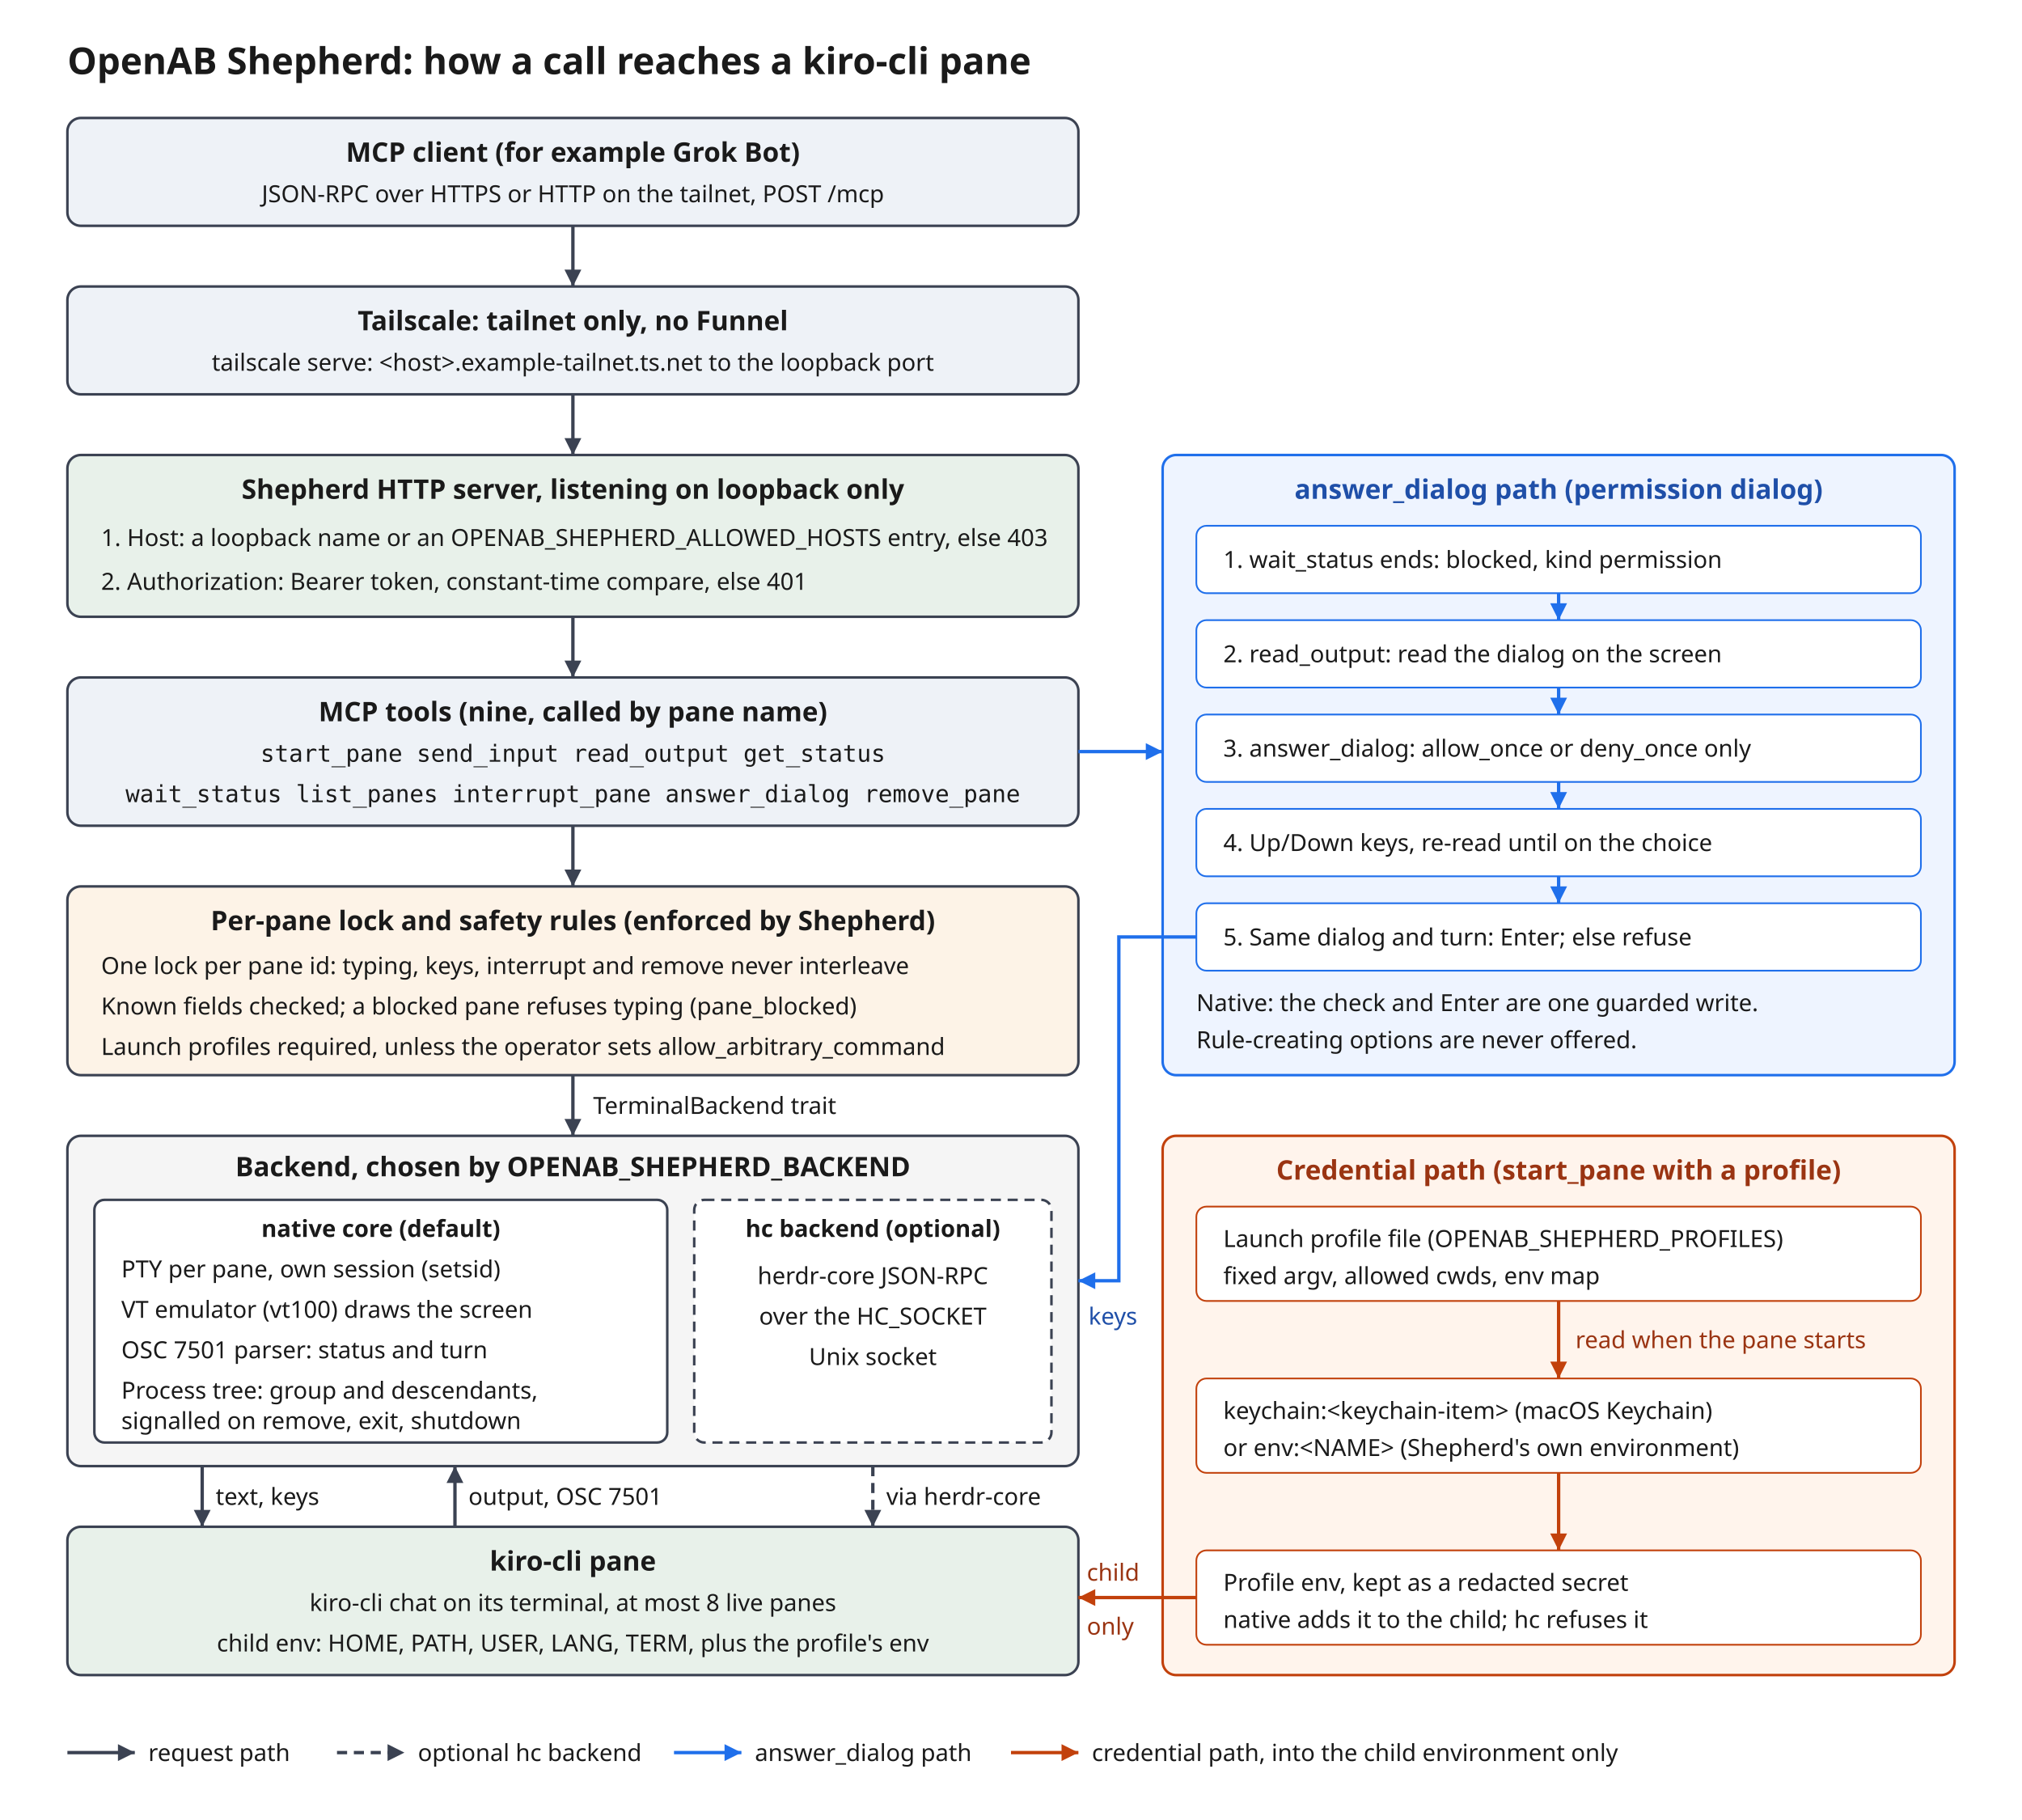
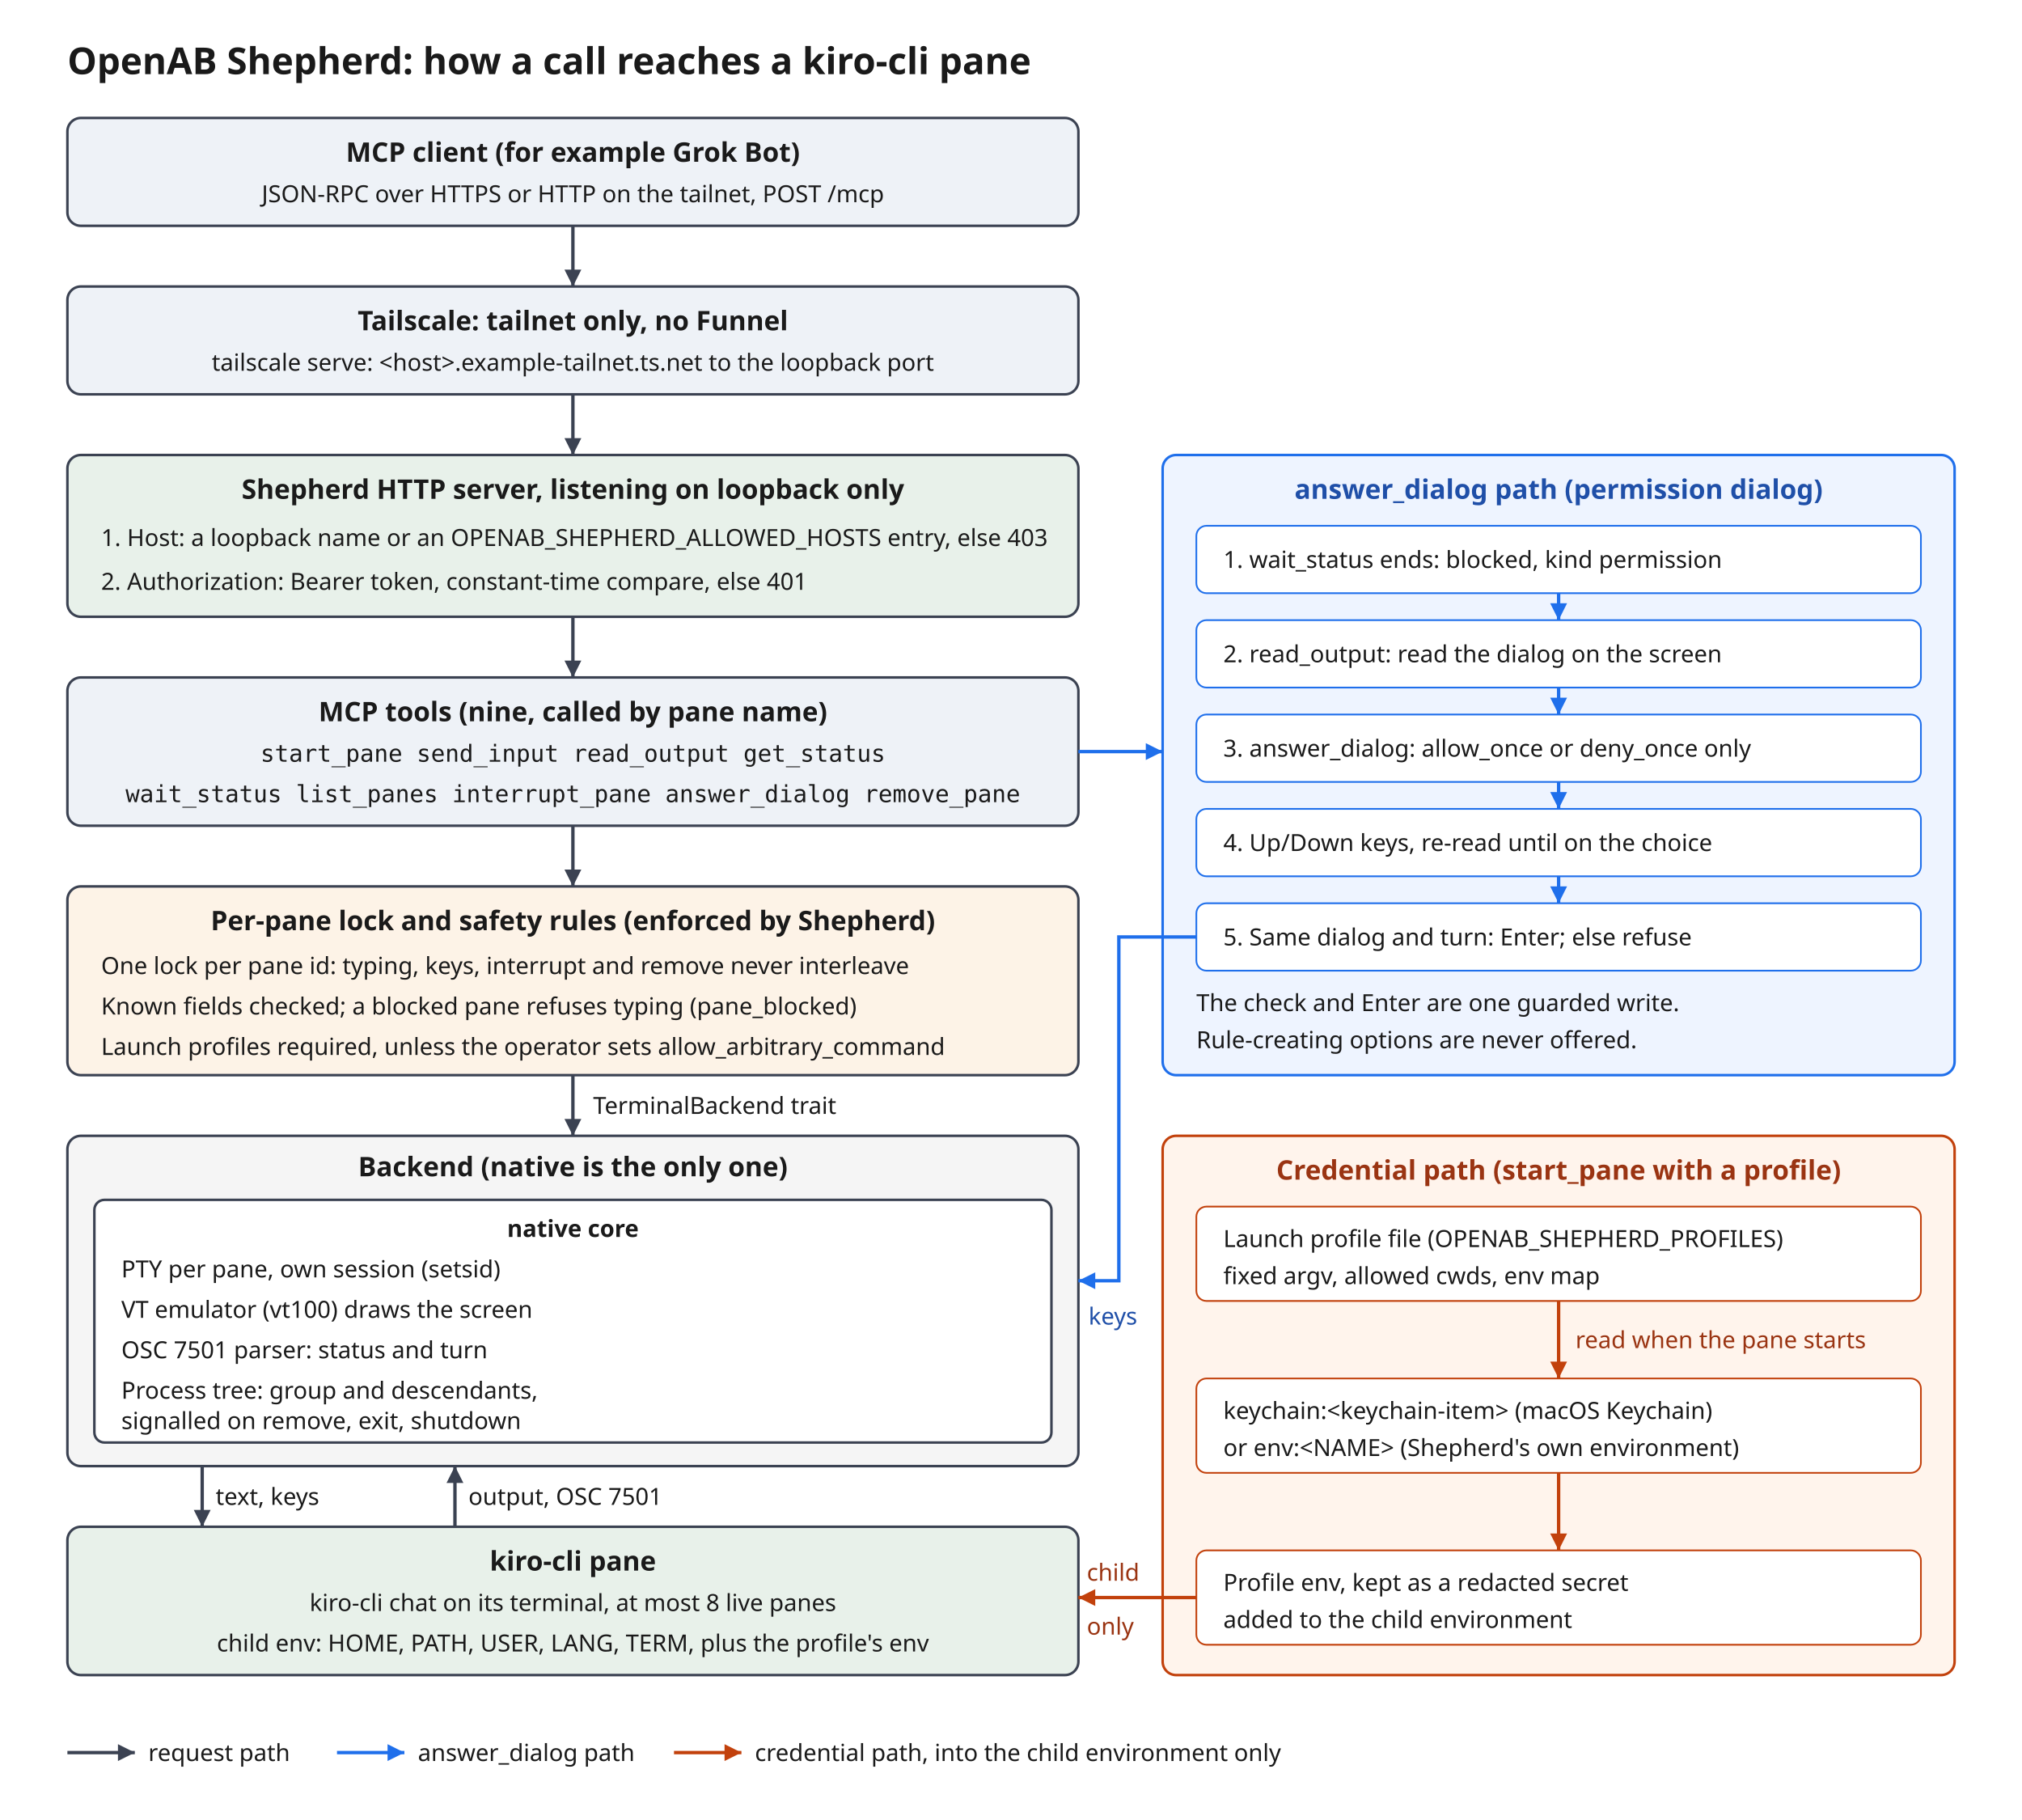
<svg xmlns="http://www.w3.org/2000/svg" width="1200" height="1080" viewBox="0 0 1200 1080" role="img" aria-labelledby="title desc">
  <defs>
    <marker id="arrow" viewBox="0 0 10 10" refX="10" refY="5" markerWidth="10" markerHeight="10" markerUnits="userSpaceOnUse" orient="auto">
      <path d="M0,0 L10,5 L0,10 z" fill="#3b4252" />
    </marker>
    <marker id="arrow-blue" viewBox="0 0 10 10" refX="10" refY="5" markerWidth="10" markerHeight="10" markerUnits="userSpaceOnUse" orient="auto">
      <path d="M0,0 L10,5 L0,10 z" fill="#1f6feb" />
    </marker>
    <marker id="arrow-orange" viewBox="0 0 10 10" refX="10" refY="5" markerWidth="10" markerHeight="10" markerUnits="userSpaceOnUse" orient="auto">
      <path d="M0,0 L10,5 L0,10 z" fill="#c2410c" />
    </marker>
  </defs>
  <rect id="background" x="0" y="0" width="1200" height="1080" fill="#ffffff" />
  <g font-family="sans-serif" font-size="14" fill="#1a1a1a">
    <text x="40" y="44" font-size="22" font-weight="bold">OpenAB Shepherd: how a call reaches a kiro-cli pane</text>
    <g id="client">
      <rect x="40" y="70" width="600" height="64" rx="8" fill="#eef2f7" stroke="#3b4252" stroke-width="1.5" />
      <text x="340" y="96" text-anchor="middle" font-size="16" font-weight="bold">MCP client (for example Grok Bot)</text>
      <text x="340" y="120" text-anchor="middle">JSON-RPC over HTTPS or HTTP on the tailnet, POST /mcp</text>
    </g>
    <line x1="340" y1="134" x2="340" y2="170" stroke="#3b4252" stroke-width="2" marker-end="url(#arrow)" />
    <g id="tailscale">
      <rect x="40" y="170" width="600" height="64" rx="8" fill="#eef2f7" stroke="#3b4252" stroke-width="1.5" />
      <text x="340" y="196" text-anchor="middle" font-size="16" font-weight="bold">Tailscale: tailnet only, no Funnel</text>
      <text x="340" y="220" text-anchor="middle">tailscale serve: &lt;host&gt;.example-tailnet.ts.net to the loopback port</text>
    </g>
    <line x1="340" y1="234" x2="340" y2="270" stroke="#3b4252" stroke-width="2" marker-end="url(#arrow)" />
    <g id="server">
      <rect x="40" y="270" width="600" height="96" rx="8" fill="#e8f1ea" stroke="#3b4252" stroke-width="1.5" />
      <text x="340" y="296" text-anchor="middle" font-size="16" font-weight="bold">Shepherd HTTP server, listening on loopback only</text>
      <text x="60" y="324">1. Host: a loopback name or an OPENAB_SHEPHERD_ALLOWED_HOSTS entry, else 403</text>
      <text x="60" y="350">2. Authorization: Bearer token, constant-time compare, else 401</text>
    </g>
    <line x1="340" y1="366" x2="340" y2="402" stroke="#3b4252" stroke-width="2" marker-end="url(#arrow)" />
    <g id="tools">
      <rect x="40" y="402" width="600" height="88" rx="8" fill="#eef2f7" stroke="#3b4252" stroke-width="1.5" />
      <text x="340" y="428" text-anchor="middle" font-size="16" font-weight="bold">MCP tools (nine, called by pane name)</text>
      <text x="340" y="452" text-anchor="middle" font-family="monospace">start_pane send_input read_output get_status</text>
      <text x="340" y="476" text-anchor="middle" font-family="monospace">wait_status list_panes interrupt_pane answer_dialog remove_pane</text>
    </g>
    <line x1="340" y1="490" x2="340" y2="526" stroke="#3b4252" stroke-width="2" marker-end="url(#arrow)" />
    <g id="safety">
      <rect x="40" y="526" width="600" height="112" rx="8" fill="#fdf3e7" stroke="#3b4252" stroke-width="1.5" />
      <text x="340" y="552" text-anchor="middle" font-size="16" font-weight="bold">Per-pane lock and safety rules (enforced by Shepherd)</text>
      <text x="60" y="578">One lock per pane id: typing, keys, interrupt and remove never interleave</text>
      <text x="60" y="602">Known fields checked; a blocked pane refuses typing (pane_blocked)</text>
      <text x="60" y="626">Launch profiles required, unless the operator sets allow_arbitrary_command</text>
    </g>
    <line x1="340" y1="638" x2="340" y2="674" stroke="#3b4252" stroke-width="2" marker-end="url(#arrow)" />
    <text x="352" y="661">TerminalBackend trait</text>
    <g id="backend">
      <rect x="40" y="674" width="600" height="196" rx="8" fill="#f5f5f5" stroke="#3b4252" stroke-width="1.5" />
-       <text x="340" y="698" text-anchor="middle" font-size="16" font-weight="bold">Backend, chosen by OPENAB_SHEPHERD_BACKEND</text>
+       <text x="340" y="698" text-anchor="middle" font-size="16" font-weight="bold">Backend (native is the only one)</text>
      <g id="native">
-         <rect x="56" y="712" width="340" height="144" rx="6" fill="#ffffff" stroke="#3b4252" stroke-width="1.5" />
-         <text x="226" y="734" text-anchor="middle" font-weight="bold">native core (default)</text>
+         <rect x="56" y="712" width="568" height="144" rx="6" fill="#ffffff" stroke="#3b4252" stroke-width="1.5" />
+         <text x="340" y="734" text-anchor="middle" font-weight="bold">native core</text>
        <text x="72" y="758">PTY per pane, own session (setsid)</text>
        <text x="72" y="782">VT emulator (vt100) draws the screen</text>
        <text x="72" y="806">OSC 7501 parser: status and turn</text>
        <text x="72" y="830">Process tree: group and descendants,</text>
        <text x="72" y="848">signalled on remove, exit, shutdown</text>
      </g>
-       <g id="hc">
-         <rect x="412" y="712" width="212" height="144" rx="6" fill="#ffffff" stroke="#3b4252" stroke-width="1.5" stroke-dasharray="6 4" />
-         <text x="518" y="734" text-anchor="middle" font-weight="bold">hc backend (optional)</text>
-         <text x="518" y="762" text-anchor="middle">herdr-core JSON-RPC</text>
-         <text x="518" y="786" text-anchor="middle">over the HC_SOCKET</text>
-         <text x="518" y="810" text-anchor="middle">Unix socket</text>
-       </g>
    </g>
    <line x1="120" y1="870" x2="120" y2="906" stroke="#3b4252" stroke-width="2" marker-end="url(#arrow)" />
    <text x="128" y="893">text, keys</text>
    <line x1="270" y1="906" x2="270" y2="870" stroke="#3b4252" stroke-width="2" marker-end="url(#arrow)" />
    <text x="278" y="893">output, OSC 7501</text>
-     <line x1="518" y1="870" x2="518" y2="906" stroke="#3b4252" stroke-width="2" stroke-dasharray="6 4" marker-end="url(#arrow)" />
-     <text x="526" y="893">via herdr-core</text>
    <g id="pane">
      <rect x="40" y="906" width="600" height="88" rx="8" fill="#e8f1ea" stroke="#3b4252" stroke-width="1.5" />
      <text x="340" y="932" text-anchor="middle" font-size="16" font-weight="bold">kiro-cli pane</text>
      <text x="340" y="956" text-anchor="middle">kiro-cli chat on its terminal, at most 8 live panes</text>
      <text x="340" y="980" text-anchor="middle">child env: HOME, PATH, USER, LANG, TERM, plus the profile's env</text>
    </g>
    <g id="dialog-path">
      <rect x="690" y="270" width="470" height="368" rx="8" fill="#eef4ff" stroke="#1f6feb" stroke-width="1.5" />
      <text x="925" y="296" text-anchor="middle" font-size="16" font-weight="bold" fill="#1f4fa8">answer_dialog path (permission dialog)</text>
      <rect x="710" y="312" width="430" height="40" rx="6" fill="#ffffff" stroke="#1f6feb" />
      <text x="726" y="337">1. wait_status ends: blocked, kind permission</text>
      <line x1="925" y1="352" x2="925" y2="368" stroke="#1f6feb" stroke-width="2" marker-end="url(#arrow-blue)" />
      <rect x="710" y="368" width="430" height="40" rx="6" fill="#ffffff" stroke="#1f6feb" />
      <text x="726" y="393">2. read_output: read the dialog on the screen</text>
      <line x1="925" y1="408" x2="925" y2="424" stroke="#1f6feb" stroke-width="2" marker-end="url(#arrow-blue)" />
      <rect x="710" y="424" width="430" height="40" rx="6" fill="#ffffff" stroke="#1f6feb" />
      <text x="726" y="449">3. answer_dialog: allow_once or deny_once only</text>
      <line x1="925" y1="464" x2="925" y2="480" stroke="#1f6feb" stroke-width="2" marker-end="url(#arrow-blue)" />
      <rect x="710" y="480" width="430" height="40" rx="6" fill="#ffffff" stroke="#1f6feb" />
      <text x="726" y="505">4. Up/Down keys, re-read until on the choice</text>
      <line x1="925" y1="520" x2="925" y2="536" stroke="#1f6feb" stroke-width="2" marker-end="url(#arrow-blue)" />
      <rect x="710" y="536" width="430" height="40" rx="6" fill="#ffffff" stroke="#1f6feb" />
      <text x="726" y="561">5. Same dialog and turn: Enter; else refuse</text>
-       <text x="710" y="600">Native: the check and Enter are one guarded write.</text>
+       <text x="710" y="600">The check and Enter are one guarded write.</text>
      <text x="710" y="622">Rule-creating options are never offered.</text>
    </g>
    <line x1="640" y1="446" x2="690" y2="446" stroke="#1f6feb" stroke-width="2" marker-end="url(#arrow-blue)" />
    <polyline points="710,556 664,556 664,760 640,760" fill="none" stroke="#1f6feb" stroke-width="2" marker-end="url(#arrow-blue)" />
    <text x="646" y="786" fill="#1f4fa8">keys</text>
    <g id="cred-path">
      <rect x="690" y="674" width="470" height="320" rx="8" fill="#fff4ec" stroke="#c2410c" stroke-width="1.5" />
      <text x="925" y="700" text-anchor="middle" font-size="16" font-weight="bold" fill="#9a3412">Credential path (start_pane with a profile)</text>
      <rect x="710" y="716" width="430" height="56" rx="6" fill="#ffffff" stroke="#c2410c" />
      <text x="726" y="740">Launch profile file (OPENAB_SHEPHERD_PROFILES)</text>
      <text x="726" y="762">fixed argv, allowed cwds, env map</text>
      <line x1="925" y1="772" x2="925" y2="818" stroke="#c2410c" stroke-width="2" marker-end="url(#arrow-orange)" />
      <text x="935" y="800" fill="#9a3412">read when the pane starts</text>
      <rect x="710" y="818" width="430" height="56" rx="6" fill="#ffffff" stroke="#c2410c" />
      <text x="726" y="842">keychain:&lt;keychain-item&gt; (macOS Keychain)</text>
      <text x="726" y="864">or env:&lt;NAME&gt; (Shepherd's own environment)</text>
      <line x1="925" y1="874" x2="925" y2="920" stroke="#c2410c" stroke-width="2" marker-end="url(#arrow-orange)" />
      <rect x="710" y="920" width="430" height="56" rx="6" fill="#ffffff" stroke="#c2410c" />
      <text x="726" y="944">Profile env, kept as a redacted secret</text>
-       <text x="726" y="966">native adds it to the child; hc refuses it</text>
+       <text x="726" y="966">added to the child environment</text>
    </g>
    <line x1="710" y1="948" x2="640" y2="948" stroke="#c2410c" stroke-width="2" marker-end="url(#arrow-orange)" />
    <text x="645" y="938" fill="#9a3412" font-size="14">child</text>
    <text x="645" y="970" fill="#9a3412" font-size="14">only</text>
    <g id="legend">
      <line x1="40" y1="1040" x2="80" y2="1040" stroke="#3b4252" stroke-width="2" marker-end="url(#arrow)" />
      <text x="88" y="1045">request path</text>
-       <line x1="200" y1="1040" x2="240" y2="1040" stroke="#3b4252" stroke-width="2" stroke-dasharray="6 4" marker-end="url(#arrow)" />
-       <text x="248" y="1045">optional hc backend</text>
-       <line x1="400" y1="1040" x2="440" y2="1040" stroke="#1f6feb" stroke-width="2" marker-end="url(#arrow-blue)" />
-       <text x="448" y="1045">answer_dialog path</text>
-       <line x1="600" y1="1040" x2="640" y2="1040" stroke="#c2410c" stroke-width="2" marker-end="url(#arrow-orange)" />
-       <text x="648" y="1045">credential path, into the child environment only</text>
+       <line x1="200" y1="1040" x2="240" y2="1040" stroke="#1f6feb" stroke-width="2" marker-end="url(#arrow-blue)" />
+       <text x="248" y="1045">answer_dialog path</text>
+       <line x1="400" y1="1040" x2="440" y2="1040" stroke="#c2410c" stroke-width="2" marker-end="url(#arrow-orange)" />
+       <text x="448" y="1045">credential path, into the child environment only</text>
    </g>
  </g>
</svg>
